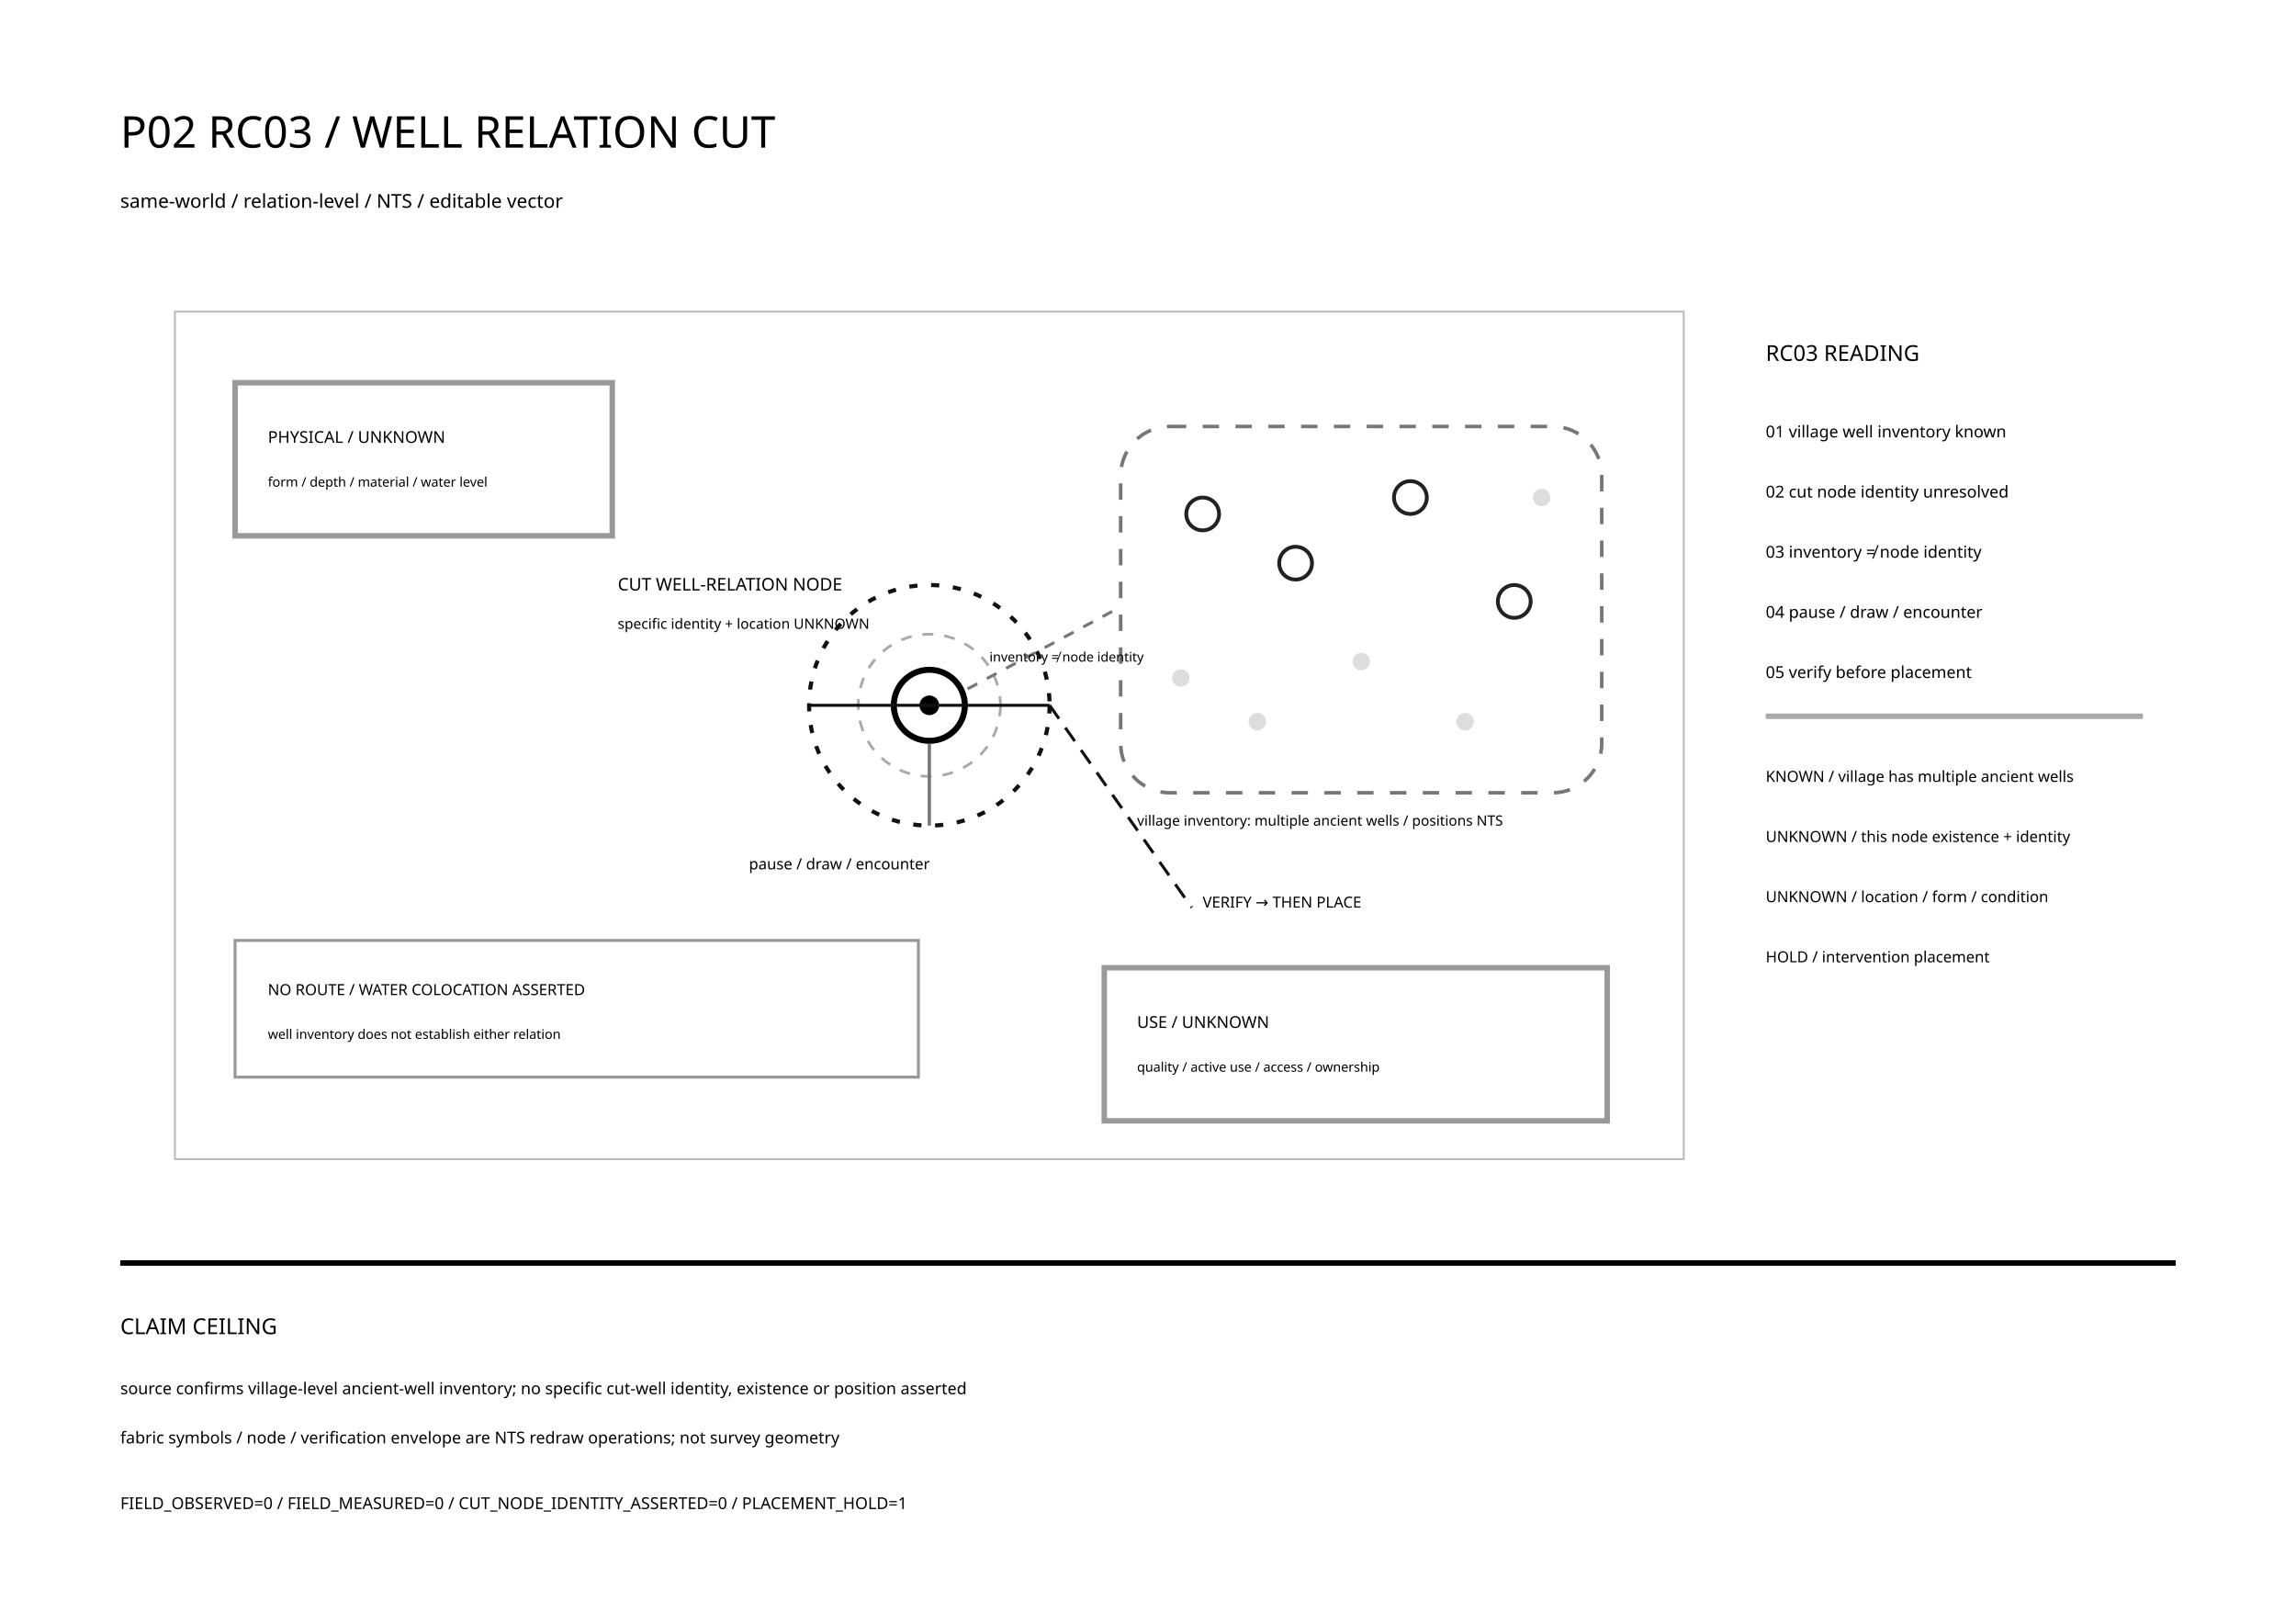
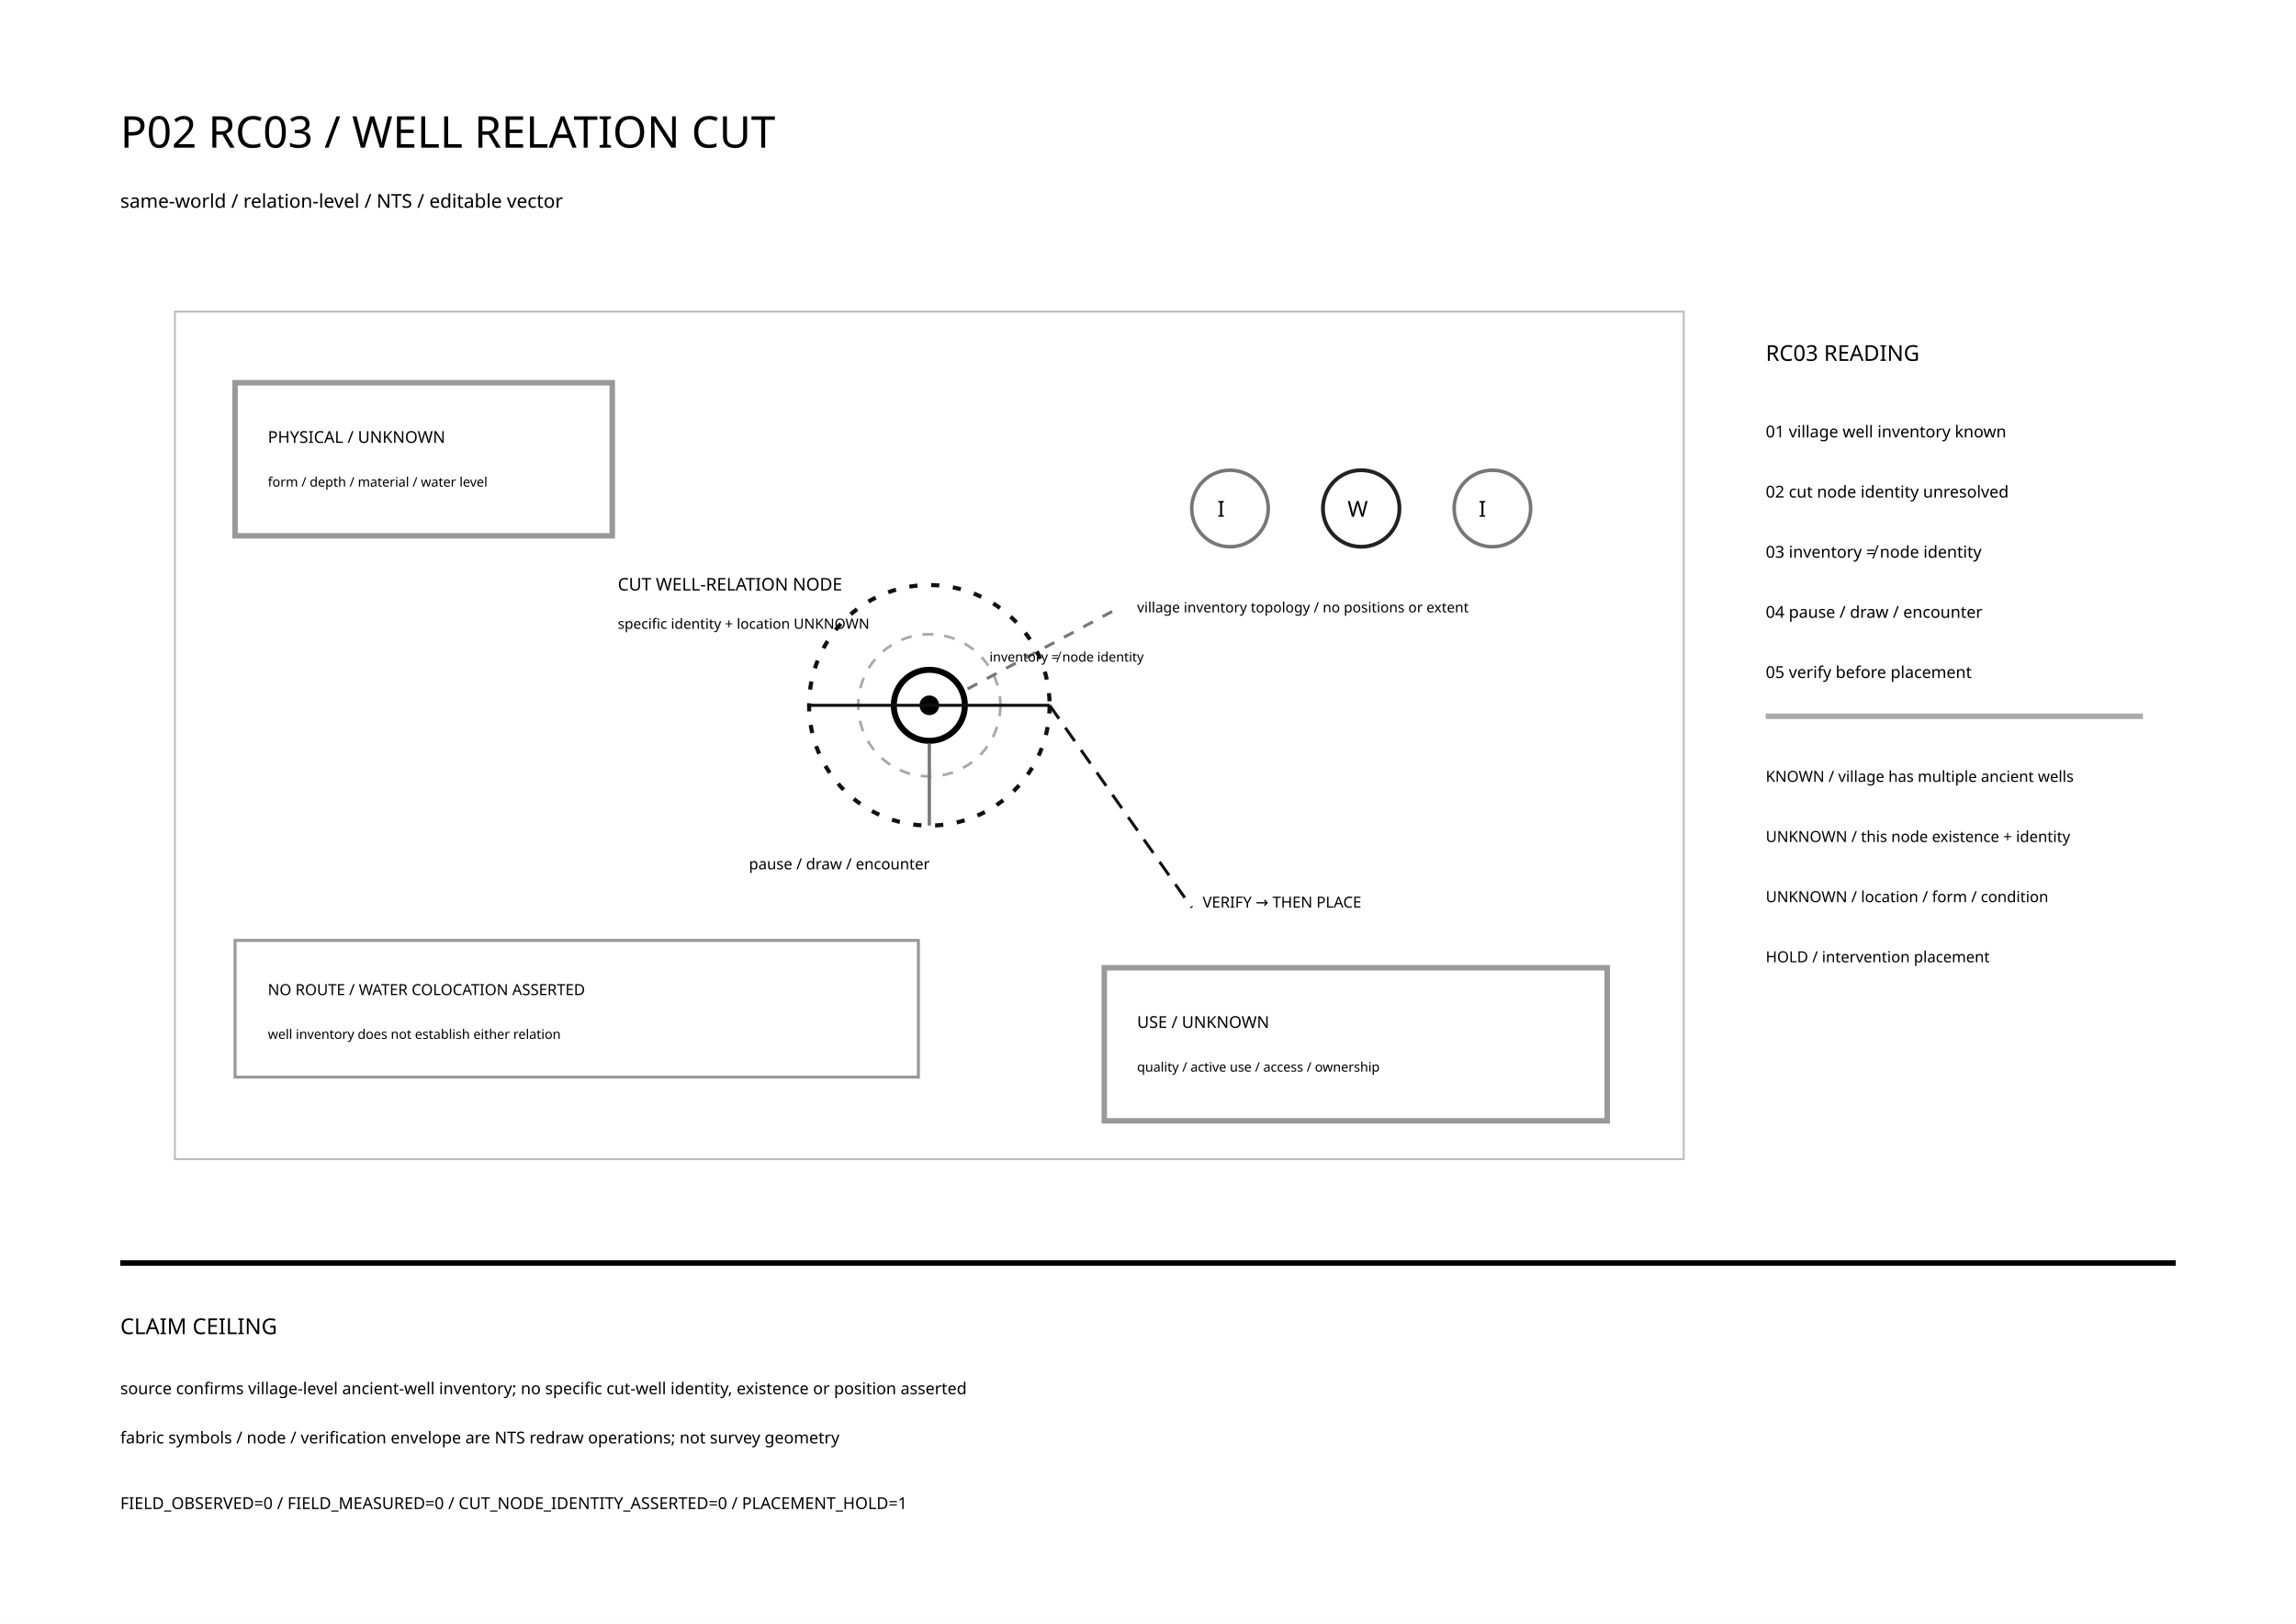
<svg xmlns="http://www.w3.org/2000/svg" width="420mm" height="297mm" viewBox="0 0 420 297">
  <rect width="420" height="297" fill="white" />
  <g id="L00-FRAME" font-family="sans-serif">
    <text x="22" y="27" font-size="8">P02 RC03 / WELL RELATION CUT</text>
    <text x="22" y="38" font-size="3.5">same-world / relation-level / NTS / editable vector</text>
  </g>
  <g id="L08-FIELD">
    <rect x="32" y="57" width="276" height="155" fill="none" stroke="#bbb" stroke-width="0.35" />
  </g>
  <g id="L10-RELATION-EXCLUSIONS" font-family="sans-serif">
    <rect x="43" y="172" width="125" height="25" fill="white" stroke="#999" stroke-width="0.55" />
    <text x="49" y="182" font-size="2.8">NO ROUTE / WATER COLOCATION ASSERTED</text>
    <text x="49" y="190" font-size="2.4">well inventory does not establish either relation</text>
  </g>
  <g id="L11-HERITAGE-FABRIC" font-family="sans-serif">
-     <rect id="RC03-HERITAGE-FABRIC-EXTENT-NTS" x="205" y="78" width="88" height="67" rx="9" fill="none" stroke="#777" stroke-width="0.65" stroke-dasharray="3 3" />
-     <g id="RC03-ANCIENT-WELL-INVENTORY-NTS" fill="white" stroke="#222" stroke-width="0.7">
-       <circle cx="220" cy="94" r="3" />
-       <circle cx="237" cy="103" r="3" />
-       <circle cx="258" cy="91" r="3" />
-       <circle cx="277" cy="110" r="3" />
+     <g id="RC03-HERITAGE-FABRIC-EXTENT-NTS">
+       <circle cx="225" cy="93" r="7" fill="white" stroke="#777" stroke-width="0.65" />
+       <text x="222.7" y="94.5" font-size="4">I</text>
    </g>
-     <g id="RC03-OTHER-HERITAGE-FABRIC-NTS" fill="#ddd">
-       <circle cx="216" cy="124" r="1.6" />
-       <circle cx="230" cy="132" r="1.6" />
-       <circle cx="249" cy="121" r="1.6" />
-       <circle cx="268" cy="132" r="1.6" />
-       <circle cx="282" cy="91" r="1.6" />
+     <g id="RC03-ANCIENT-WELL-INVENTORY-NTS">
+       <circle cx="249" cy="93" r="7" fill="white" stroke="#222" stroke-width="0.7" />
+       <text x="246.5" y="94.5" font-size="4">W</text>
    </g>
-     <text x="208" y="151" font-size="2.6">village inventory: multiple ancient wells / positions NTS</text>
+     <g id="RC03-OTHER-HERITAGE-FABRIC-NTS">
+       <circle cx="273" cy="93" r="7" fill="white" stroke="#777" stroke-width="0.65" />
+       <text x="270.5" y="94.5" font-size="4">I</text>
+     </g>
+     <text x="208" y="112" font-size="2.6">village inventory topology / no positions or extent</text>
  </g>
  <g id="L15-WELL" font-family="sans-serif">
    <circle cx="170" cy="129" r="13" fill="none" stroke="#aaa" stroke-width="0.5" stroke-dasharray="2 2" />
    <circle id="RC03-WELL-RELATION-NODE" cx="170" cy="129" r="6.5" fill="white" stroke="black" stroke-width="1.1" />
    <circle cx="170" cy="129" r="1.8" />
    <text x="113" y="108" font-size="3.2">CUT WELL-RELATION NODE</text>
    <text x="113" y="115" font-size="2.6">specific identity + location UNKNOWN</text>
    <path id="RC03-INVENTORY-NOT-IDENTITY-LINK" d="M177 126 L205 111" stroke="#777" stroke-width="0.55" stroke-dasharray="2 2" />
    <text x="181" y="121" font-size="2.4">inventory ≠ node identity</text>
    <path d="M170 136 L170 151" stroke="#777" stroke-width="0.6" />
    <text x="137" y="159" font-size="2.8">pause / draw / encounter</text>
  </g>
  <g id="L18-VERIFICATION-HOLD" font-family="sans-serif">
    <circle id="RC03-VERIFICATION-ENVELOPE" cx="170" cy="129" r="22" fill="none" stroke="#111" stroke-width="0.75" stroke-dasharray="1.5 2.5" />
    <path id="RC03-PLACEMENT-HOLD-AXIS" d="M148 129 H192" fill="none" stroke="#111" stroke-width="0.55" />
    <path id="RC03-VERIFY-THEN-PLACE" d="M192 129 L218 166" fill="none" stroke="#111" stroke-width="0.55" stroke-dasharray="3 2" />
    <text x="220" y="166" font-size="2.8">VERIFY → THEN PLACE</text>
  </g>
  <g id="L20-STATE" font-family="sans-serif">
    <rect x="43" y="70" width="69" height="28" fill="white" stroke="#999" />
    <text x="49" y="81" font-size="3">PHYSICAL / UNKNOWN</text>
    <text x="49" y="89" font-size="2.4">form / depth / material / water level</text>
    <rect x="202" y="177" width="92" height="28" fill="white" stroke="#999" />
    <text x="208" y="188" font-size="3">USE / UNKNOWN</text>
    <text x="208" y="196" font-size="2.4">quality / active use / access / ownership</text>
  </g>
  <g id="L30-READING" font-family="sans-serif">
    <text x="323" y="66" font-size="4">RC03 READING</text>
    <text x="323" y="80" font-size="3">01 village well inventory known</text>
    <text x="323" y="91" font-size="3">02 cut node identity unresolved</text>
    <text x="323" y="102" font-size="3">03 inventory ≠ node identity</text>
    <text x="323" y="113" font-size="3">04 pause / draw / encounter</text>
    <text x="323" y="124" font-size="3">05 verify before placement</text>
    <line x1="323" y1="131" x2="392" y2="131" stroke="#aaa" />
    <text x="323" y="143" font-size="2.8">KNOWN / village has multiple ancient wells</text>
    <text x="323" y="154" font-size="2.8">UNKNOWN / this node existence + identity</text>
    <text x="323" y="165" font-size="2.8">UNKNOWN / location / form / condition</text>
    <text x="323" y="176" font-size="2.8">HOLD / intervention placement</text>
  </g>
  <g id="L40-CLAIM" font-family="sans-serif">
    <line x1="22" y1="231" x2="398" y2="231" stroke="black" />
    <text x="22" y="244" font-size="4">CLAIM CEILING</text>
    <text x="22" y="255" font-size="3">source confirms village-level ancient-well inventory; no specific cut-well identity, existence or position asserted</text>
    <text x="22" y="264" font-size="3">fabric symbols / node / verification envelope are NTS redraw operations; not survey geometry</text>
    <text x="22" y="276" font-size="3">FIELD_OBSERVED=0 / FIELD_MEASURED=0 / CUT_NODE_IDENTITY_ASSERTED=0 / PLACEMENT_HOLD=1</text>
  </g>
</svg>
